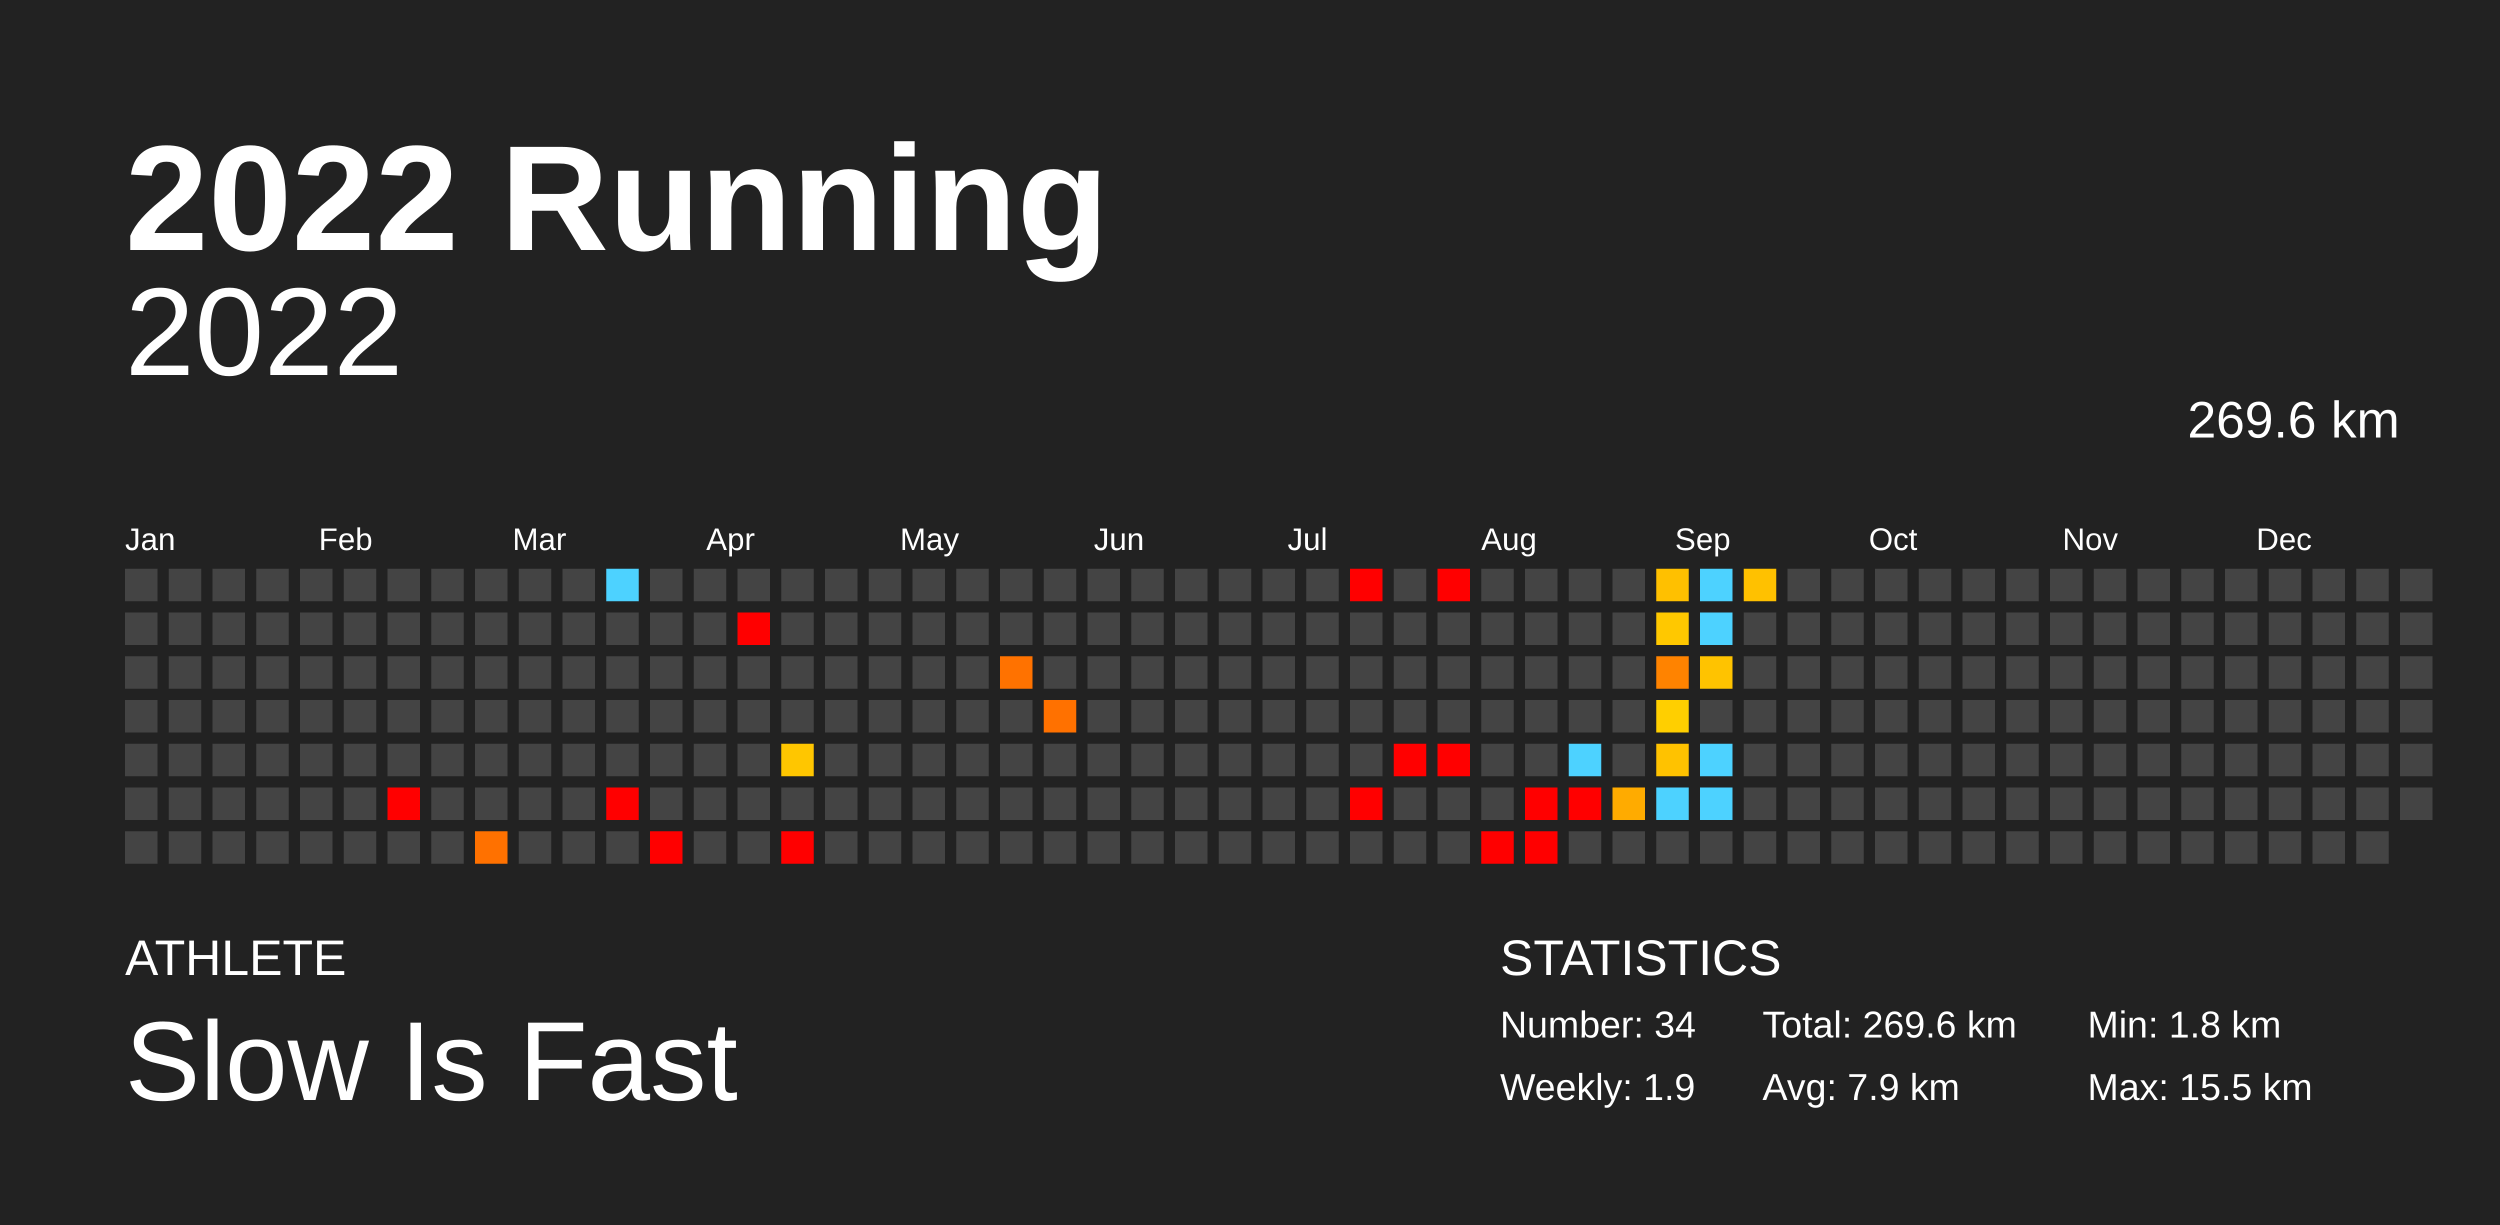
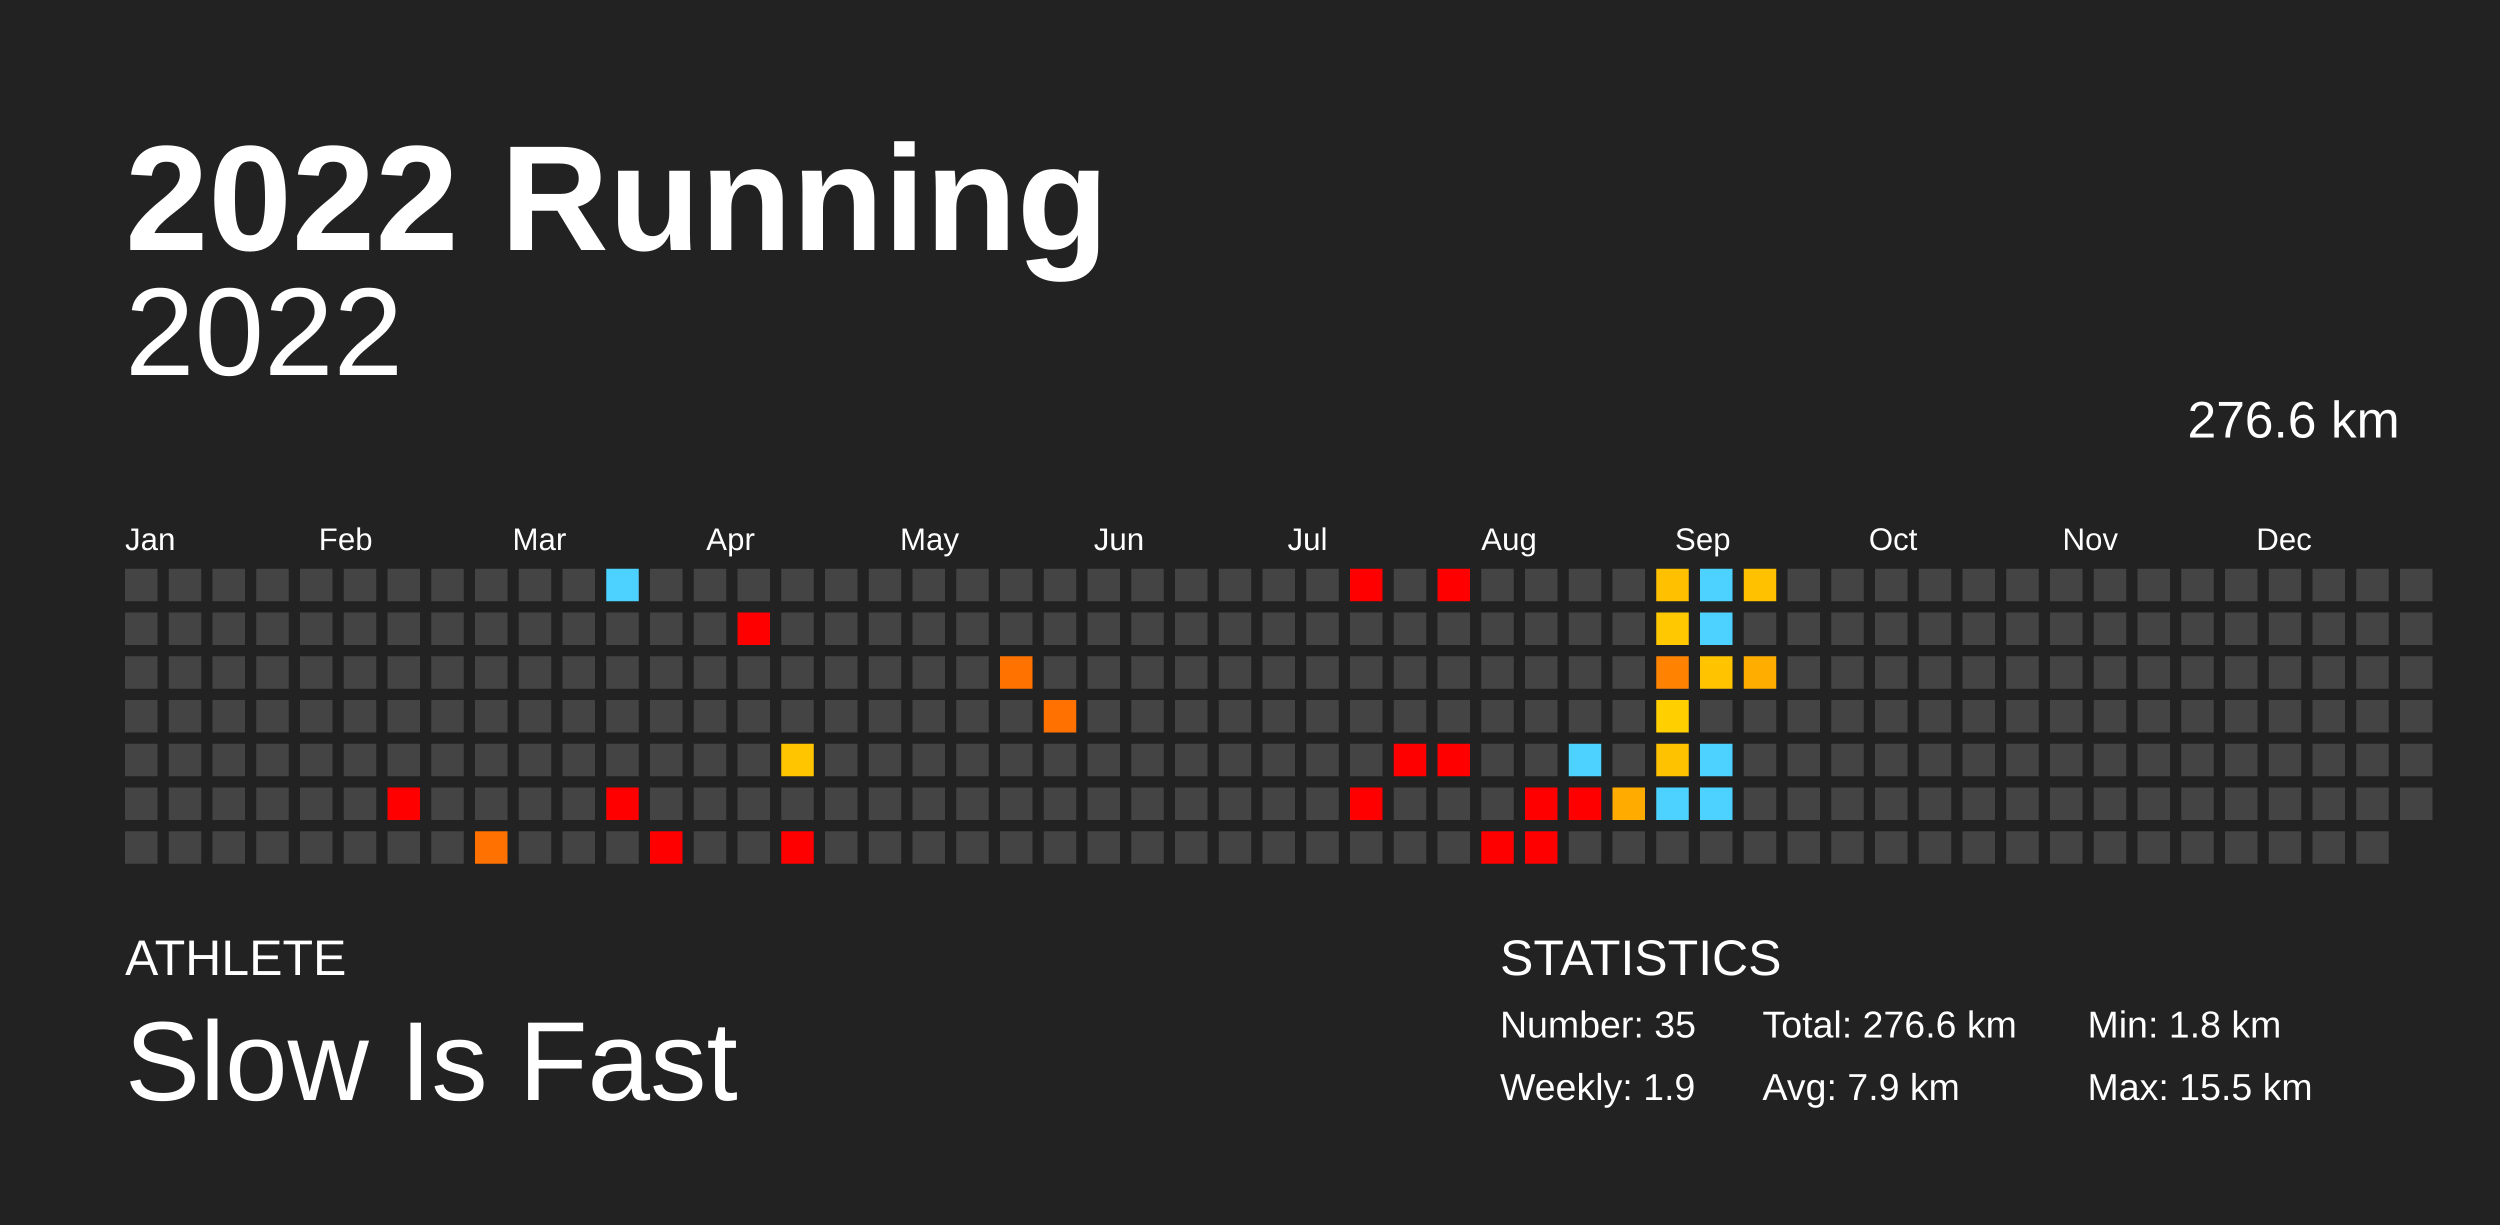
<svg xmlns="http://www.w3.org/2000/svg" baseProfile="full" height="98mm" version="1.1" viewBox="0,0,200,98" width="200mm">
  <defs />
  <rect fill="#222222" height="98" width="200" x="0" y="0" />
  <text fill="#FFFFFF" style="font-size:12px; font-family:Arial; font-weight:bold;" x="10" y="20">2022 Running</text>
  <text fill="#FFFFFF" style="font-size:4px; font-family:Arial" x="10" y="78">ATHLETE</text>
  <text fill="#FFFFFF" style="font-size:9px; font-family:Arial" x="10" y="88">Slow Is Fast</text>
  <text fill="#FFFFFF" style="font-size:4px; font-family:Arial" x="120" y="78">STATISTICS</text>
-   <text fill="#FFFFFF" style="font-size:3px; font-family:Arial" x="120" y="83">Number: 34</text>
+   <text fill="#FFFFFF" style="font-size:3px; font-family:Arial" x="120" y="83">Number: 35</text>
  <text fill="#FFFFFF" style="font-size:3px; font-family:Arial" x="120" y="88">Weekly: 1.9</text>
-   <text fill="#FFFFFF" style="font-size:3px; font-family:Arial" x="141" y="83">Total: 269.6 km</text>
+   <text fill="#FFFFFF" style="font-size:3px; font-family:Arial" x="141" y="83">Total: 276.6 km</text>
  <text fill="#FFFFFF" style="font-size:3px; font-family:Arial" x="141" y="88">Avg: 7.9 km</text>
  <text fill="#FFFFFF" style="font-size:3px; font-family:Arial" x="167" y="83">Min: 1.8 km</text>
  <text fill="#FFFFFF" style="font-size:3px; font-family:Arial" x="167" y="88">Max: 15.5 km</text>
  <text alignment-baseline="hanging" fill="#FFFFFF" style="font-size:10.0px; font-family:Arial;" x="10" y="30">2022</text>
-   <text alignment-baseline="hanging" fill="#FFFFFF" style="font-size:4.125px; font-family:Arial;" x="175" y="35">269.6 km</text>
+   <text alignment-baseline="hanging" fill="#FFFFFF" style="font-size:4.125px; font-family:Arial;" x="175" y="35">276.6 km</text>
  <text fill="#FFFFFF" style="font-size:2.5px; font-family:Arial" x="10.0" y="44">Jan</text>
  <text fill="#FFFFFF" style="font-size:2.5px; font-family:Arial" x="25.5" y="44">Feb</text>
  <text fill="#FFFFFF" style="font-size:2.5px; font-family:Arial" x="41.0" y="44">Mar</text>
  <text fill="#FFFFFF" style="font-size:2.5px; font-family:Arial" x="56.5" y="44">Apr</text>
  <text fill="#FFFFFF" style="font-size:2.5px; font-family:Arial" x="72.0" y="44">May</text>
  <text fill="#FFFFFF" style="font-size:2.5px; font-family:Arial" x="87.5" y="44">Jun</text>
  <text fill="#FFFFFF" style="font-size:2.5px; font-family:Arial" x="103.0" y="44">Jul</text>
  <text fill="#FFFFFF" style="font-size:2.5px; font-family:Arial" x="118.5" y="44">Aug</text>
  <text fill="#FFFFFF" style="font-size:2.5px; font-family:Arial" x="134.0" y="44">Sep</text>
  <text fill="#FFFFFF" style="font-size:2.5px; font-family:Arial" x="149.5" y="44">Oct</text>
  <text fill="#FFFFFF" style="font-size:2.5px; font-family:Arial" x="165.0" y="44">Nov</text>
  <text fill="#FFFFFF" style="font-size:2.5px; font-family:Arial" x="180.5" y="44">Dec</text>
  <rect fill="#444444" height="2.6" width="2.6" x="10.0" y="45.5" />
  <rect fill="#444444" height="2.6" width="2.6" x="10.0" y="49.0" />
  <rect fill="#444444" height="2.6" width="2.6" x="10.0" y="52.5" />
  <rect fill="#444444" height="2.6" width="2.6" x="10.0" y="56.0" />
  <rect fill="#444444" height="2.6" width="2.6" x="10.0" y="59.5" />
  <rect fill="#444444" height="2.6" width="2.6" x="10.0" y="63.0" />
  <rect fill="#444444" height="2.6" width="2.6" x="10.0" y="66.5" />
  <rect fill="#444444" height="2.6" width="2.6" x="13.5" y="45.5" />
  <rect fill="#444444" height="2.6" width="2.6" x="13.5" y="49.0" />
  <rect fill="#444444" height="2.6" width="2.6" x="13.5" y="52.5" />
  <rect fill="#444444" height="2.6" width="2.6" x="13.5" y="56.0" />
  <rect fill="#444444" height="2.6" width="2.6" x="13.5" y="59.5" />
  <rect fill="#444444" height="2.6" width="2.6" x="13.5" y="63.0" />
  <rect fill="#444444" height="2.6" width="2.6" x="13.5" y="66.5" />
  <rect fill="#444444" height="2.6" width="2.6" x="17.0" y="45.5" />
  <rect fill="#444444" height="2.6" width="2.6" x="17.0" y="49.0" />
  <rect fill="#444444" height="2.6" width="2.6" x="17.0" y="52.5" />
  <rect fill="#444444" height="2.6" width="2.6" x="17.0" y="56.0" />
  <rect fill="#444444" height="2.6" width="2.6" x="17.0" y="59.5" />
  <rect fill="#444444" height="2.6" width="2.6" x="17.0" y="63.0" />
  <rect fill="#444444" height="2.6" width="2.6" x="17.0" y="66.5" />
  <rect fill="#444444" height="2.6" width="2.6" x="20.5" y="45.5" />
  <rect fill="#444444" height="2.6" width="2.6" x="20.5" y="49.0" />
  <rect fill="#444444" height="2.6" width="2.6" x="20.5" y="52.5" />
  <rect fill="#444444" height="2.6" width="2.6" x="20.5" y="56.0" />
  <rect fill="#444444" height="2.6" width="2.6" x="20.5" y="59.5" />
  <rect fill="#444444" height="2.6" width="2.6" x="20.5" y="63.0" />
  <rect fill="#444444" height="2.6" width="2.6" x="20.5" y="66.5" />
  <rect fill="#444444" height="2.6" width="2.6" x="24.0" y="45.5" />
  <rect fill="#444444" height="2.6" width="2.6" x="24.0" y="49.0" />
  <rect fill="#444444" height="2.6" width="2.6" x="24.0" y="52.5" />
  <rect fill="#444444" height="2.6" width="2.6" x="24.0" y="56.0" />
  <rect fill="#444444" height="2.6" width="2.6" x="24.0" y="59.5" />
  <rect fill="#444444" height="2.6" width="2.6" x="24.0" y="63.0" />
  <rect fill="#444444" height="2.6" width="2.6" x="24.0" y="66.5" />
  <rect fill="#444444" height="2.6" width="2.6" x="27.5" y="45.5" />
  <rect fill="#444444" height="2.6" width="2.6" x="27.5" y="49.0" />
  <rect fill="#444444" height="2.6" width="2.6" x="27.5" y="52.5" />
  <rect fill="#444444" height="2.6" width="2.6" x="27.5" y="56.0" />
  <rect fill="#444444" height="2.6" width="2.6" x="27.5" y="59.5" />
  <rect fill="#444444" height="2.6" width="2.6" x="27.5" y="63.0" />
  <rect fill="#444444" height="2.6" width="2.6" x="27.5" y="66.5" />
  <rect fill="#444444" height="2.6" width="2.6" x="31.0" y="45.5" />
  <rect fill="#444444" height="2.6" width="2.6" x="31.0" y="49.0" />
  <rect fill="#444444" height="2.6" width="2.6" x="31.0" y="52.5" />
  <rect fill="#444444" height="2.6" width="2.6" x="31.0" y="56.0" />
  <rect fill="#444444" height="2.6" width="2.6" x="31.0" y="59.5" />
  <rect fill="red" height="2.6" width="2.6" x="31.0" y="63.0" />
  <rect fill="#444444" height="2.6" width="2.6" x="31.0" y="66.5" />
  <rect fill="#444444" height="2.6" width="2.6" x="34.5" y="45.5" />
  <rect fill="#444444" height="2.6" width="2.6" x="34.5" y="49.0" />
  <rect fill="#444444" height="2.6" width="2.6" x="34.5" y="52.5" />
  <rect fill="#444444" height="2.6" width="2.6" x="34.5" y="56.0" />
  <rect fill="#444444" height="2.6" width="2.6" x="34.5" y="59.5" />
  <rect fill="#444444" height="2.6" width="2.6" x="34.5" y="63.0" />
  <rect fill="#444444" height="2.6" width="2.6" x="34.5" y="66.5" />
  <rect fill="#444444" height="2.6" width="2.6" x="38.0" y="45.5" />
  <rect fill="#444444" height="2.6" width="2.6" x="38.0" y="49.0" />
  <rect fill="#444444" height="2.6" width="2.6" x="38.0" y="52.5" />
  <rect fill="#444444" height="2.6" width="2.6" x="38.0" y="56.0" />
  <rect fill="#444444" height="2.6" width="2.6" x="38.0" y="59.5" />
  <rect fill="#444444" height="2.6" width="2.6" x="38.0" y="63.0" />
  <rect fill="#ff7100" height="2.6" width="2.6" x="38.0" y="66.5" />
  <rect fill="#444444" height="2.6" width="2.6" x="41.5" y="45.5" />
  <rect fill="#444444" height="2.6" width="2.6" x="41.5" y="49.0" />
  <rect fill="#444444" height="2.6" width="2.6" x="41.5" y="52.5" />
  <rect fill="#444444" height="2.6" width="2.6" x="41.5" y="56.0" />
  <rect fill="#444444" height="2.6" width="2.6" x="41.5" y="59.5" />
  <rect fill="#444444" height="2.6" width="2.6" x="41.5" y="63.0" />
  <rect fill="#444444" height="2.6" width="2.6" x="41.5" y="66.5" />
  <rect fill="#444444" height="2.6" width="2.6" x="45.0" y="45.5" />
  <rect fill="#444444" height="2.6" width="2.6" x="45.0" y="49.0" />
  <rect fill="#444444" height="2.6" width="2.6" x="45.0" y="52.5" />
  <rect fill="#444444" height="2.6" width="2.6" x="45.0" y="56.0" />
  <rect fill="#444444" height="2.6" width="2.6" x="45.0" y="59.5" />
  <rect fill="#444444" height="2.6" width="2.6" x="45.0" y="63.0" />
  <rect fill="#444444" height="2.6" width="2.6" x="45.0" y="66.5" />
  <rect fill="#4dd2ff" height="2.6" width="2.6" x="48.5" y="45.5" />
  <rect fill="#444444" height="2.6" width="2.6" x="48.5" y="49.0" />
  <rect fill="#444444" height="2.6" width="2.6" x="48.5" y="52.5" />
  <rect fill="#444444" height="2.6" width="2.6" x="48.5" y="56.0" />
  <rect fill="#444444" height="2.6" width="2.6" x="48.5" y="59.5" />
  <rect fill="red" height="2.6" width="2.6" x="48.5" y="63.0" />
  <rect fill="#444444" height="2.6" width="2.6" x="48.5" y="66.5" />
  <rect fill="#444444" height="2.6" width="2.6" x="52.0" y="45.5" />
  <rect fill="#444444" height="2.6" width="2.6" x="52.0" y="49.0" />
  <rect fill="#444444" height="2.6" width="2.6" x="52.0" y="52.5" />
  <rect fill="#444444" height="2.6" width="2.6" x="52.0" y="56.0" />
  <rect fill="#444444" height="2.6" width="2.6" x="52.0" y="59.5" />
  <rect fill="#444444" height="2.6" width="2.6" x="52.0" y="63.0" />
  <rect fill="red" height="2.6" width="2.6" x="52.0" y="66.5" />
  <rect fill="#444444" height="2.6" width="2.6" x="55.5" y="45.5" />
  <rect fill="#444444" height="2.6" width="2.6" x="55.5" y="49.0" />
  <rect fill="#444444" height="2.6" width="2.6" x="55.5" y="52.5" />
  <rect fill="#444444" height="2.6" width="2.6" x="55.5" y="56.0" />
  <rect fill="#444444" height="2.6" width="2.6" x="55.5" y="59.5" />
  <rect fill="#444444" height="2.6" width="2.6" x="55.5" y="63.0" />
  <rect fill="#444444" height="2.6" width="2.6" x="55.5" y="66.5" />
  <rect fill="#444444" height="2.6" width="2.6" x="59.0" y="45.5" />
  <rect fill="red" height="2.6" width="2.6" x="59.0" y="49.0" />
  <rect fill="#444444" height="2.6" width="2.6" x="59.0" y="52.5" />
  <rect fill="#444444" height="2.6" width="2.6" x="59.0" y="56.0" />
  <rect fill="#444444" height="2.6" width="2.6" x="59.0" y="59.5" />
  <rect fill="#444444" height="2.6" width="2.6" x="59.0" y="63.0" />
  <rect fill="#444444" height="2.6" width="2.6" x="59.0" y="66.5" />
  <rect fill="#444444" height="2.6" width="2.6" x="62.5" y="45.5" />
  <rect fill="#444444" height="2.6" width="2.6" x="62.5" y="49.0" />
  <rect fill="#444444" height="2.6" width="2.6" x="62.5" y="52.5" />
  <rect fill="#444444" height="2.6" width="2.6" x="62.5" y="56.0" />
  <rect fill="#ffc600" height="2.6" width="2.6" x="62.5" y="59.5" />
  <rect fill="#444444" height="2.6" width="2.6" x="62.5" y="63.0" />
  <rect fill="red" height="2.6" width="2.6" x="62.5" y="66.5" />
  <rect fill="#444444" height="2.6" width="2.6" x="66.0" y="45.5" />
  <rect fill="#444444" height="2.6" width="2.6" x="66.0" y="49.0" />
  <rect fill="#444444" height="2.6" width="2.6" x="66.0" y="52.5" />
  <rect fill="#444444" height="2.6" width="2.6" x="66.0" y="56.0" />
  <rect fill="#444444" height="2.6" width="2.6" x="66.0" y="59.5" />
  <rect fill="#444444" height="2.6" width="2.6" x="66.0" y="63.0" />
  <rect fill="#444444" height="2.6" width="2.6" x="66.0" y="66.5" />
  <rect fill="#444444" height="2.6" width="2.6" x="69.5" y="45.5" />
  <rect fill="#444444" height="2.6" width="2.6" x="69.5" y="49.0" />
  <rect fill="#444444" height="2.6" width="2.6" x="69.5" y="52.5" />
  <rect fill="#444444" height="2.6" width="2.6" x="69.5" y="56.0" />
  <rect fill="#444444" height="2.6" width="2.6" x="69.5" y="59.5" />
  <rect fill="#444444" height="2.6" width="2.6" x="69.5" y="63.0" />
  <rect fill="#444444" height="2.6" width="2.6" x="69.5" y="66.5" />
  <rect fill="#444444" height="2.6" width="2.6" x="73.0" y="45.5" />
  <rect fill="#444444" height="2.6" width="2.6" x="73.0" y="49.0" />
  <rect fill="#444444" height="2.6" width="2.6" x="73.0" y="52.5" />
  <rect fill="#444444" height="2.6" width="2.6" x="73.0" y="56.0" />
  <rect fill="#444444" height="2.6" width="2.6" x="73.0" y="59.5" />
  <rect fill="#444444" height="2.6" width="2.6" x="73.0" y="63.0" />
  <rect fill="#444444" height="2.6" width="2.6" x="73.0" y="66.5" />
  <rect fill="#444444" height="2.6" width="2.6" x="76.5" y="45.5" />
  <rect fill="#444444" height="2.6" width="2.6" x="76.5" y="49.0" />
  <rect fill="#444444" height="2.6" width="2.6" x="76.5" y="52.5" />
  <rect fill="#444444" height="2.6" width="2.6" x="76.5" y="56.0" />
  <rect fill="#444444" height="2.6" width="2.6" x="76.5" y="59.5" />
  <rect fill="#444444" height="2.6" width="2.6" x="76.5" y="63.0" />
  <rect fill="#444444" height="2.6" width="2.6" x="76.5" y="66.5" />
  <rect fill="#444444" height="2.6" width="2.6" x="80.0" y="45.5" />
  <rect fill="#444444" height="2.6" width="2.6" x="80.0" y="49.0" />
  <rect fill="#ff7200" height="2.6" width="2.6" x="80.0" y="52.5" />
  <rect fill="#444444" height="2.6" width="2.6" x="80.0" y="56.0" />
  <rect fill="#444444" height="2.6" width="2.6" x="80.0" y="59.5" />
  <rect fill="#444444" height="2.6" width="2.6" x="80.0" y="63.0" />
  <rect fill="#444444" height="2.6" width="2.6" x="80.0" y="66.5" />
  <rect fill="#444444" height="2.6" width="2.6" x="83.5" y="45.5" />
  <rect fill="#444444" height="2.6" width="2.6" x="83.5" y="49.0" />
  <rect fill="#444444" height="2.6" width="2.6" x="83.5" y="52.5" />
  <rect fill="#ff7100" height="2.6" width="2.6" x="83.5" y="56.0" />
  <rect fill="#444444" height="2.6" width="2.6" x="83.5" y="59.5" />
  <rect fill="#444444" height="2.6" width="2.6" x="83.5" y="63.0" />
  <rect fill="#444444" height="2.6" width="2.6" x="83.5" y="66.5" />
  <rect fill="#444444" height="2.6" width="2.6" x="87.0" y="45.5" />
  <rect fill="#444444" height="2.6" width="2.6" x="87.0" y="49.0" />
  <rect fill="#444444" height="2.6" width="2.6" x="87.0" y="52.5" />
  <rect fill="#444444" height="2.6" width="2.6" x="87.0" y="56.0" />
  <rect fill="#444444" height="2.6" width="2.6" x="87.0" y="59.5" />
  <rect fill="#444444" height="2.6" width="2.6" x="87.0" y="63.0" />
  <rect fill="#444444" height="2.6" width="2.6" x="87.0" y="66.5" />
  <rect fill="#444444" height="2.6" width="2.6" x="90.5" y="45.5" />
  <rect fill="#444444" height="2.6" width="2.6" x="90.5" y="49.0" />
  <rect fill="#444444" height="2.6" width="2.6" x="90.5" y="52.5" />
  <rect fill="#444444" height="2.6" width="2.6" x="90.5" y="56.0" />
  <rect fill="#444444" height="2.6" width="2.6" x="90.5" y="59.5" />
  <rect fill="#444444" height="2.6" width="2.6" x="90.5" y="63.0" />
  <rect fill="#444444" height="2.6" width="2.6" x="90.5" y="66.5" />
  <rect fill="#444444" height="2.6" width="2.6" x="94.0" y="45.5" />
  <rect fill="#444444" height="2.6" width="2.6" x="94.0" y="49.0" />
  <rect fill="#444444" height="2.6" width="2.6" x="94.0" y="52.5" />
  <rect fill="#444444" height="2.6" width="2.6" x="94.0" y="56.0" />
  <rect fill="#444444" height="2.6" width="2.6" x="94.0" y="59.5" />
  <rect fill="#444444" height="2.6" width="2.6" x="94.0" y="63.0" />
  <rect fill="#444444" height="2.6" width="2.6" x="94.0" y="66.5" />
  <rect fill="#444444" height="2.6" width="2.6" x="97.5" y="45.5" />
  <rect fill="#444444" height="2.6" width="2.6" x="97.5" y="49.0" />
  <rect fill="#444444" height="2.6" width="2.6" x="97.5" y="52.5" />
  <rect fill="#444444" height="2.6" width="2.6" x="97.5" y="56.0" />
  <rect fill="#444444" height="2.6" width="2.6" x="97.5" y="59.5" />
  <rect fill="#444444" height="2.6" width="2.6" x="97.5" y="63.0" />
  <rect fill="#444444" height="2.6" width="2.6" x="97.5" y="66.5" />
  <rect fill="#444444" height="2.6" width="2.6" x="101.0" y="45.5" />
  <rect fill="#444444" height="2.6" width="2.6" x="101.0" y="49.0" />
  <rect fill="#444444" height="2.6" width="2.6" x="101.0" y="52.5" />
  <rect fill="#444444" height="2.6" width="2.6" x="101.0" y="56.0" />
  <rect fill="#444444" height="2.6" width="2.6" x="101.0" y="59.5" />
  <rect fill="#444444" height="2.6" width="2.6" x="101.0" y="63.0" />
  <rect fill="#444444" height="2.6" width="2.6" x="101.0" y="66.5" />
  <rect fill="#444444" height="2.6" width="2.6" x="104.5" y="45.5" />
  <rect fill="#444444" height="2.6" width="2.6" x="104.5" y="49.0" />
  <rect fill="#444444" height="2.6" width="2.6" x="104.5" y="52.5" />
  <rect fill="#444444" height="2.6" width="2.6" x="104.5" y="56.0" />
  <rect fill="#444444" height="2.6" width="2.6" x="104.5" y="59.5" />
  <rect fill="#444444" height="2.6" width="2.6" x="104.5" y="63.0" />
  <rect fill="#444444" height="2.6" width="2.6" x="104.5" y="66.5" />
  <rect fill="red" height="2.6" width="2.6" x="108.0" y="45.5" />
  <rect fill="#444444" height="2.6" width="2.6" x="108.0" y="49.0" />
  <rect fill="#444444" height="2.6" width="2.6" x="108.0" y="52.5" />
  <rect fill="#444444" height="2.6" width="2.6" x="108.0" y="56.0" />
  <rect fill="#444444" height="2.6" width="2.6" x="108.0" y="59.5" />
  <rect fill="red" height="2.6" width="2.6" x="108.0" y="63.0" />
  <rect fill="#444444" height="2.6" width="2.6" x="108.0" y="66.5" />
  <rect fill="#444444" height="2.6" width="2.6" x="111.5" y="45.5" />
  <rect fill="#444444" height="2.6" width="2.6" x="111.5" y="49.0" />
  <rect fill="#444444" height="2.6" width="2.6" x="111.5" y="52.5" />
  <rect fill="#444444" height="2.6" width="2.6" x="111.5" y="56.0" />
  <rect fill="red" height="2.6" width="2.6" x="111.5" y="59.5" />
  <rect fill="#444444" height="2.6" width="2.6" x="111.5" y="63.0" />
  <rect fill="#444444" height="2.6" width="2.6" x="111.5" y="66.5" />
  <rect fill="red" height="2.6" width="2.6" x="115.0" y="45.5" />
  <rect fill="#444444" height="2.6" width="2.6" x="115.0" y="49.0" />
  <rect fill="#444444" height="2.6" width="2.6" x="115.0" y="52.5" />
  <rect fill="#444444" height="2.6" width="2.6" x="115.0" y="56.0" />
  <rect fill="red" height="2.6" width="2.6" x="115.0" y="59.5" />
  <rect fill="#444444" height="2.6" width="2.6" x="115.0" y="63.0" />
  <rect fill="#444444" height="2.6" width="2.6" x="115.0" y="66.5" />
  <rect fill="#444444" height="2.6" width="2.6" x="118.5" y="45.5" />
  <rect fill="#444444" height="2.6" width="2.6" x="118.5" y="49.0" />
  <rect fill="#444444" height="2.6" width="2.6" x="118.5" y="52.5" />
  <rect fill="#444444" height="2.6" width="2.6" x="118.5" y="56.0" />
  <rect fill="#444444" height="2.6" width="2.6" x="118.5" y="59.5" />
  <rect fill="#444444" height="2.6" width="2.6" x="118.5" y="63.0" />
  <rect fill="red" height="2.6" width="2.6" x="118.5" y="66.5" />
  <rect fill="#444444" height="2.6" width="2.6" x="122.0" y="45.5" />
  <rect fill="#444444" height="2.6" width="2.6" x="122.0" y="49.0" />
  <rect fill="#444444" height="2.6" width="2.6" x="122.0" y="52.5" />
  <rect fill="#444444" height="2.6" width="2.6" x="122.0" y="56.0" />
  <rect fill="#444444" height="2.6" width="2.6" x="122.0" y="59.5" />
  <rect fill="red" height="2.6" width="2.6" x="122.0" y="63.0" />
  <rect fill="red" height="2.6" width="2.6" x="122.0" y="66.5" />
  <rect fill="#444444" height="2.6" width="2.6" x="125.5" y="45.5" />
  <rect fill="#444444" height="2.6" width="2.6" x="125.5" y="49.0" />
  <rect fill="#444444" height="2.6" width="2.6" x="125.5" y="52.5" />
  <rect fill="#444444" height="2.6" width="2.6" x="125.5" y="56.0" />
  <rect fill="#4dd2ff" height="2.6" width="2.6" x="125.5" y="59.5" />
  <rect fill="red" height="2.6" width="2.6" x="125.5" y="63.0" />
  <rect fill="#444444" height="2.6" width="2.6" x="125.5" y="66.5" />
  <rect fill="#444444" height="2.6" width="2.6" x="129.0" y="45.5" />
  <rect fill="#444444" height="2.6" width="2.6" x="129.0" y="49.0" />
  <rect fill="#444444" height="2.6" width="2.6" x="129.0" y="52.5" />
  <rect fill="#444444" height="2.6" width="2.6" x="129.0" y="56.0" />
  <rect fill="#444444" height="2.6" width="2.6" x="129.0" y="59.5" />
  <rect fill="#ffab00" height="2.6" width="2.6" x="129.0" y="63.0" />
  <rect fill="#444444" height="2.6" width="2.6" x="129.0" y="66.5" />
  <rect fill="#ffc000" height="2.6" width="2.6" x="132.5" y="45.5" />
  <rect fill="#ffc800" height="2.6" width="2.6" x="132.5" y="49.0" />
  <rect fill="#ff8300" height="2.6" width="2.6" x="132.5" y="52.5" />
  <rect fill="#ffcf00" height="2.6" width="2.6" x="132.5" y="56.0" />
  <rect fill="#ffc200" height="2.6" width="2.6" x="132.5" y="59.5" />
  <rect fill="#4dd2ff" height="2.6" width="2.6" x="132.5" y="63.0" />
  <rect fill="#444444" height="2.6" width="2.6" x="132.5" y="66.5" />
  <rect fill="#4dd2ff" height="2.6" width="2.6" x="136.0" y="45.5" />
  <rect fill="#4dd2ff" height="2.6" width="2.6" x="136.0" y="49.0" />
  <rect fill="#ffc300" height="2.6" width="2.6" x="136.0" y="52.5" />
  <rect fill="#444444" height="2.6" width="2.6" x="136.0" y="56.0" />
  <rect fill="#4dd2ff" height="2.6" width="2.6" x="136.0" y="59.5" />
  <rect fill="#4dd2ff" height="2.6" width="2.6" x="136.0" y="63.0" />
  <rect fill="#444444" height="2.6" width="2.6" x="136.0" y="66.5" />
  <rect fill="#ffc100" height="2.6" width="2.6" x="139.5" y="45.5" />
  <rect fill="#444444" height="2.6" width="2.6" x="139.5" y="49.0" />
-   <rect fill="#444444" height="2.6" width="2.6" x="139.5" y="52.5" />
+   <rect fill="#ffae00" height="2.6" width="2.6" x="139.5" y="52.5" />
  <rect fill="#444444" height="2.6" width="2.6" x="139.5" y="56.0" />
  <rect fill="#444444" height="2.6" width="2.6" x="139.5" y="59.5" />
  <rect fill="#444444" height="2.6" width="2.6" x="139.5" y="63.0" />
  <rect fill="#444444" height="2.6" width="2.6" x="139.5" y="66.5" />
  <rect fill="#444444" height="2.6" width="2.6" x="143.0" y="45.5" />
  <rect fill="#444444" height="2.6" width="2.6" x="143.0" y="49.0" />
  <rect fill="#444444" height="2.6" width="2.6" x="143.0" y="52.5" />
  <rect fill="#444444" height="2.6" width="2.6" x="143.0" y="56.0" />
  <rect fill="#444444" height="2.6" width="2.6" x="143.0" y="59.5" />
  <rect fill="#444444" height="2.6" width="2.6" x="143.0" y="63.0" />
  <rect fill="#444444" height="2.6" width="2.6" x="143.0" y="66.5" />
  <rect fill="#444444" height="2.6" width="2.6" x="146.5" y="45.5" />
  <rect fill="#444444" height="2.6" width="2.6" x="146.5" y="49.0" />
  <rect fill="#444444" height="2.6" width="2.6" x="146.5" y="52.5" />
  <rect fill="#444444" height="2.6" width="2.6" x="146.5" y="56.0" />
  <rect fill="#444444" height="2.6" width="2.6" x="146.5" y="59.5" />
  <rect fill="#444444" height="2.6" width="2.6" x="146.5" y="63.0" />
  <rect fill="#444444" height="2.6" width="2.6" x="146.5" y="66.5" />
  <rect fill="#444444" height="2.6" width="2.6" x="150.0" y="45.5" />
  <rect fill="#444444" height="2.6" width="2.6" x="150.0" y="49.0" />
  <rect fill="#444444" height="2.6" width="2.6" x="150.0" y="52.5" />
  <rect fill="#444444" height="2.6" width="2.6" x="150.0" y="56.0" />
  <rect fill="#444444" height="2.6" width="2.6" x="150.0" y="59.5" />
  <rect fill="#444444" height="2.6" width="2.6" x="150.0" y="63.0" />
  <rect fill="#444444" height="2.6" width="2.6" x="150.0" y="66.5" />
  <rect fill="#444444" height="2.6" width="2.6" x="153.5" y="45.5" />
  <rect fill="#444444" height="2.6" width="2.6" x="153.5" y="49.0" />
  <rect fill="#444444" height="2.6" width="2.6" x="153.5" y="52.5" />
  <rect fill="#444444" height="2.6" width="2.6" x="153.5" y="56.0" />
  <rect fill="#444444" height="2.6" width="2.6" x="153.5" y="59.5" />
  <rect fill="#444444" height="2.6" width="2.6" x="153.5" y="63.0" />
  <rect fill="#444444" height="2.6" width="2.6" x="153.5" y="66.5" />
  <rect fill="#444444" height="2.6" width="2.6" x="157.0" y="45.5" />
  <rect fill="#444444" height="2.6" width="2.6" x="157.0" y="49.0" />
  <rect fill="#444444" height="2.6" width="2.6" x="157.0" y="52.5" />
  <rect fill="#444444" height="2.6" width="2.6" x="157.0" y="56.0" />
  <rect fill="#444444" height="2.6" width="2.6" x="157.0" y="59.5" />
  <rect fill="#444444" height="2.6" width="2.6" x="157.0" y="63.0" />
  <rect fill="#444444" height="2.6" width="2.6" x="157.0" y="66.5" />
  <rect fill="#444444" height="2.6" width="2.6" x="160.5" y="45.5" />
  <rect fill="#444444" height="2.6" width="2.6" x="160.5" y="49.0" />
  <rect fill="#444444" height="2.6" width="2.6" x="160.5" y="52.5" />
  <rect fill="#444444" height="2.6" width="2.6" x="160.5" y="56.0" />
  <rect fill="#444444" height="2.6" width="2.6" x="160.5" y="59.5" />
  <rect fill="#444444" height="2.6" width="2.6" x="160.5" y="63.0" />
  <rect fill="#444444" height="2.6" width="2.6" x="160.5" y="66.5" />
  <rect fill="#444444" height="2.6" width="2.6" x="164.0" y="45.5" />
  <rect fill="#444444" height="2.6" width="2.6" x="164.0" y="49.0" />
  <rect fill="#444444" height="2.6" width="2.6" x="164.0" y="52.5" />
  <rect fill="#444444" height="2.6" width="2.6" x="164.0" y="56.0" />
  <rect fill="#444444" height="2.6" width="2.6" x="164.0" y="59.5" />
  <rect fill="#444444" height="2.6" width="2.6" x="164.0" y="63.0" />
  <rect fill="#444444" height="2.6" width="2.6" x="164.0" y="66.5" />
  <rect fill="#444444" height="2.6" width="2.6" x="167.5" y="45.5" />
  <rect fill="#444444" height="2.6" width="2.6" x="167.5" y="49.0" />
  <rect fill="#444444" height="2.6" width="2.6" x="167.5" y="52.5" />
  <rect fill="#444444" height="2.6" width="2.6" x="167.5" y="56.0" />
  <rect fill="#444444" height="2.6" width="2.6" x="167.5" y="59.5" />
  <rect fill="#444444" height="2.6" width="2.6" x="167.5" y="63.0" />
  <rect fill="#444444" height="2.6" width="2.6" x="167.5" y="66.5" />
  <rect fill="#444444" height="2.6" width="2.6" x="171.0" y="45.5" />
  <rect fill="#444444" height="2.6" width="2.6" x="171.0" y="49.0" />
  <rect fill="#444444" height="2.6" width="2.6" x="171.0" y="52.5" />
  <rect fill="#444444" height="2.6" width="2.6" x="171.0" y="56.0" />
  <rect fill="#444444" height="2.6" width="2.6" x="171.0" y="59.5" />
  <rect fill="#444444" height="2.6" width="2.6" x="171.0" y="63.0" />
  <rect fill="#444444" height="2.6" width="2.6" x="171.0" y="66.5" />
  <rect fill="#444444" height="2.6" width="2.6" x="174.5" y="45.5" />
  <rect fill="#444444" height="2.6" width="2.6" x="174.5" y="49.0" />
  <rect fill="#444444" height="2.6" width="2.6" x="174.5" y="52.5" />
  <rect fill="#444444" height="2.6" width="2.6" x="174.5" y="56.0" />
  <rect fill="#444444" height="2.6" width="2.6" x="174.5" y="59.5" />
  <rect fill="#444444" height="2.6" width="2.6" x="174.5" y="63.0" />
  <rect fill="#444444" height="2.6" width="2.6" x="174.5" y="66.5" />
  <rect fill="#444444" height="2.6" width="2.6" x="178.0" y="45.5" />
  <rect fill="#444444" height="2.6" width="2.6" x="178.0" y="49.0" />
  <rect fill="#444444" height="2.6" width="2.6" x="178.0" y="52.5" />
  <rect fill="#444444" height="2.6" width="2.6" x="178.0" y="56.0" />
  <rect fill="#444444" height="2.6" width="2.6" x="178.0" y="59.5" />
  <rect fill="#444444" height="2.6" width="2.6" x="178.0" y="63.0" />
  <rect fill="#444444" height="2.6" width="2.6" x="178.0" y="66.5" />
  <rect fill="#444444" height="2.6" width="2.6" x="181.5" y="45.5" />
  <rect fill="#444444" height="2.6" width="2.6" x="181.5" y="49.0" />
  <rect fill="#444444" height="2.6" width="2.6" x="181.5" y="52.5" />
  <rect fill="#444444" height="2.6" width="2.6" x="181.5" y="56.0" />
  <rect fill="#444444" height="2.6" width="2.6" x="181.5" y="59.5" />
  <rect fill="#444444" height="2.6" width="2.6" x="181.5" y="63.0" />
  <rect fill="#444444" height="2.6" width="2.6" x="181.5" y="66.5" />
  <rect fill="#444444" height="2.6" width="2.6" x="185.0" y="45.5" />
  <rect fill="#444444" height="2.6" width="2.6" x="185.0" y="49.0" />
  <rect fill="#444444" height="2.6" width="2.6" x="185.0" y="52.5" />
  <rect fill="#444444" height="2.6" width="2.6" x="185.0" y="56.0" />
  <rect fill="#444444" height="2.6" width="2.6" x="185.0" y="59.5" />
  <rect fill="#444444" height="2.6" width="2.6" x="185.0" y="63.0" />
  <rect fill="#444444" height="2.6" width="2.6" x="185.0" y="66.5" />
  <rect fill="#444444" height="2.6" width="2.6" x="188.5" y="45.5" />
  <rect fill="#444444" height="2.6" width="2.6" x="188.5" y="49.0" />
  <rect fill="#444444" height="2.6" width="2.6" x="188.5" y="52.5" />
  <rect fill="#444444" height="2.6" width="2.6" x="188.5" y="56.0" />
  <rect fill="#444444" height="2.6" width="2.6" x="188.5" y="59.5" />
  <rect fill="#444444" height="2.6" width="2.6" x="188.5" y="63.0" />
  <rect fill="#444444" height="2.6" width="2.6" x="188.5" y="66.5" />
  <rect fill="#444444" height="2.6" width="2.6" x="192.0" y="45.5" />
  <rect fill="#444444" height="2.6" width="2.6" x="192.0" y="49.0" />
  <rect fill="#444444" height="2.6" width="2.6" x="192.0" y="52.5" />
  <rect fill="#444444" height="2.6" width="2.6" x="192.0" y="56.0" />
  <rect fill="#444444" height="2.6" width="2.6" x="192.0" y="59.5" />
  <rect fill="#444444" height="2.6" width="2.6" x="192.0" y="63.0" />
</svg>
